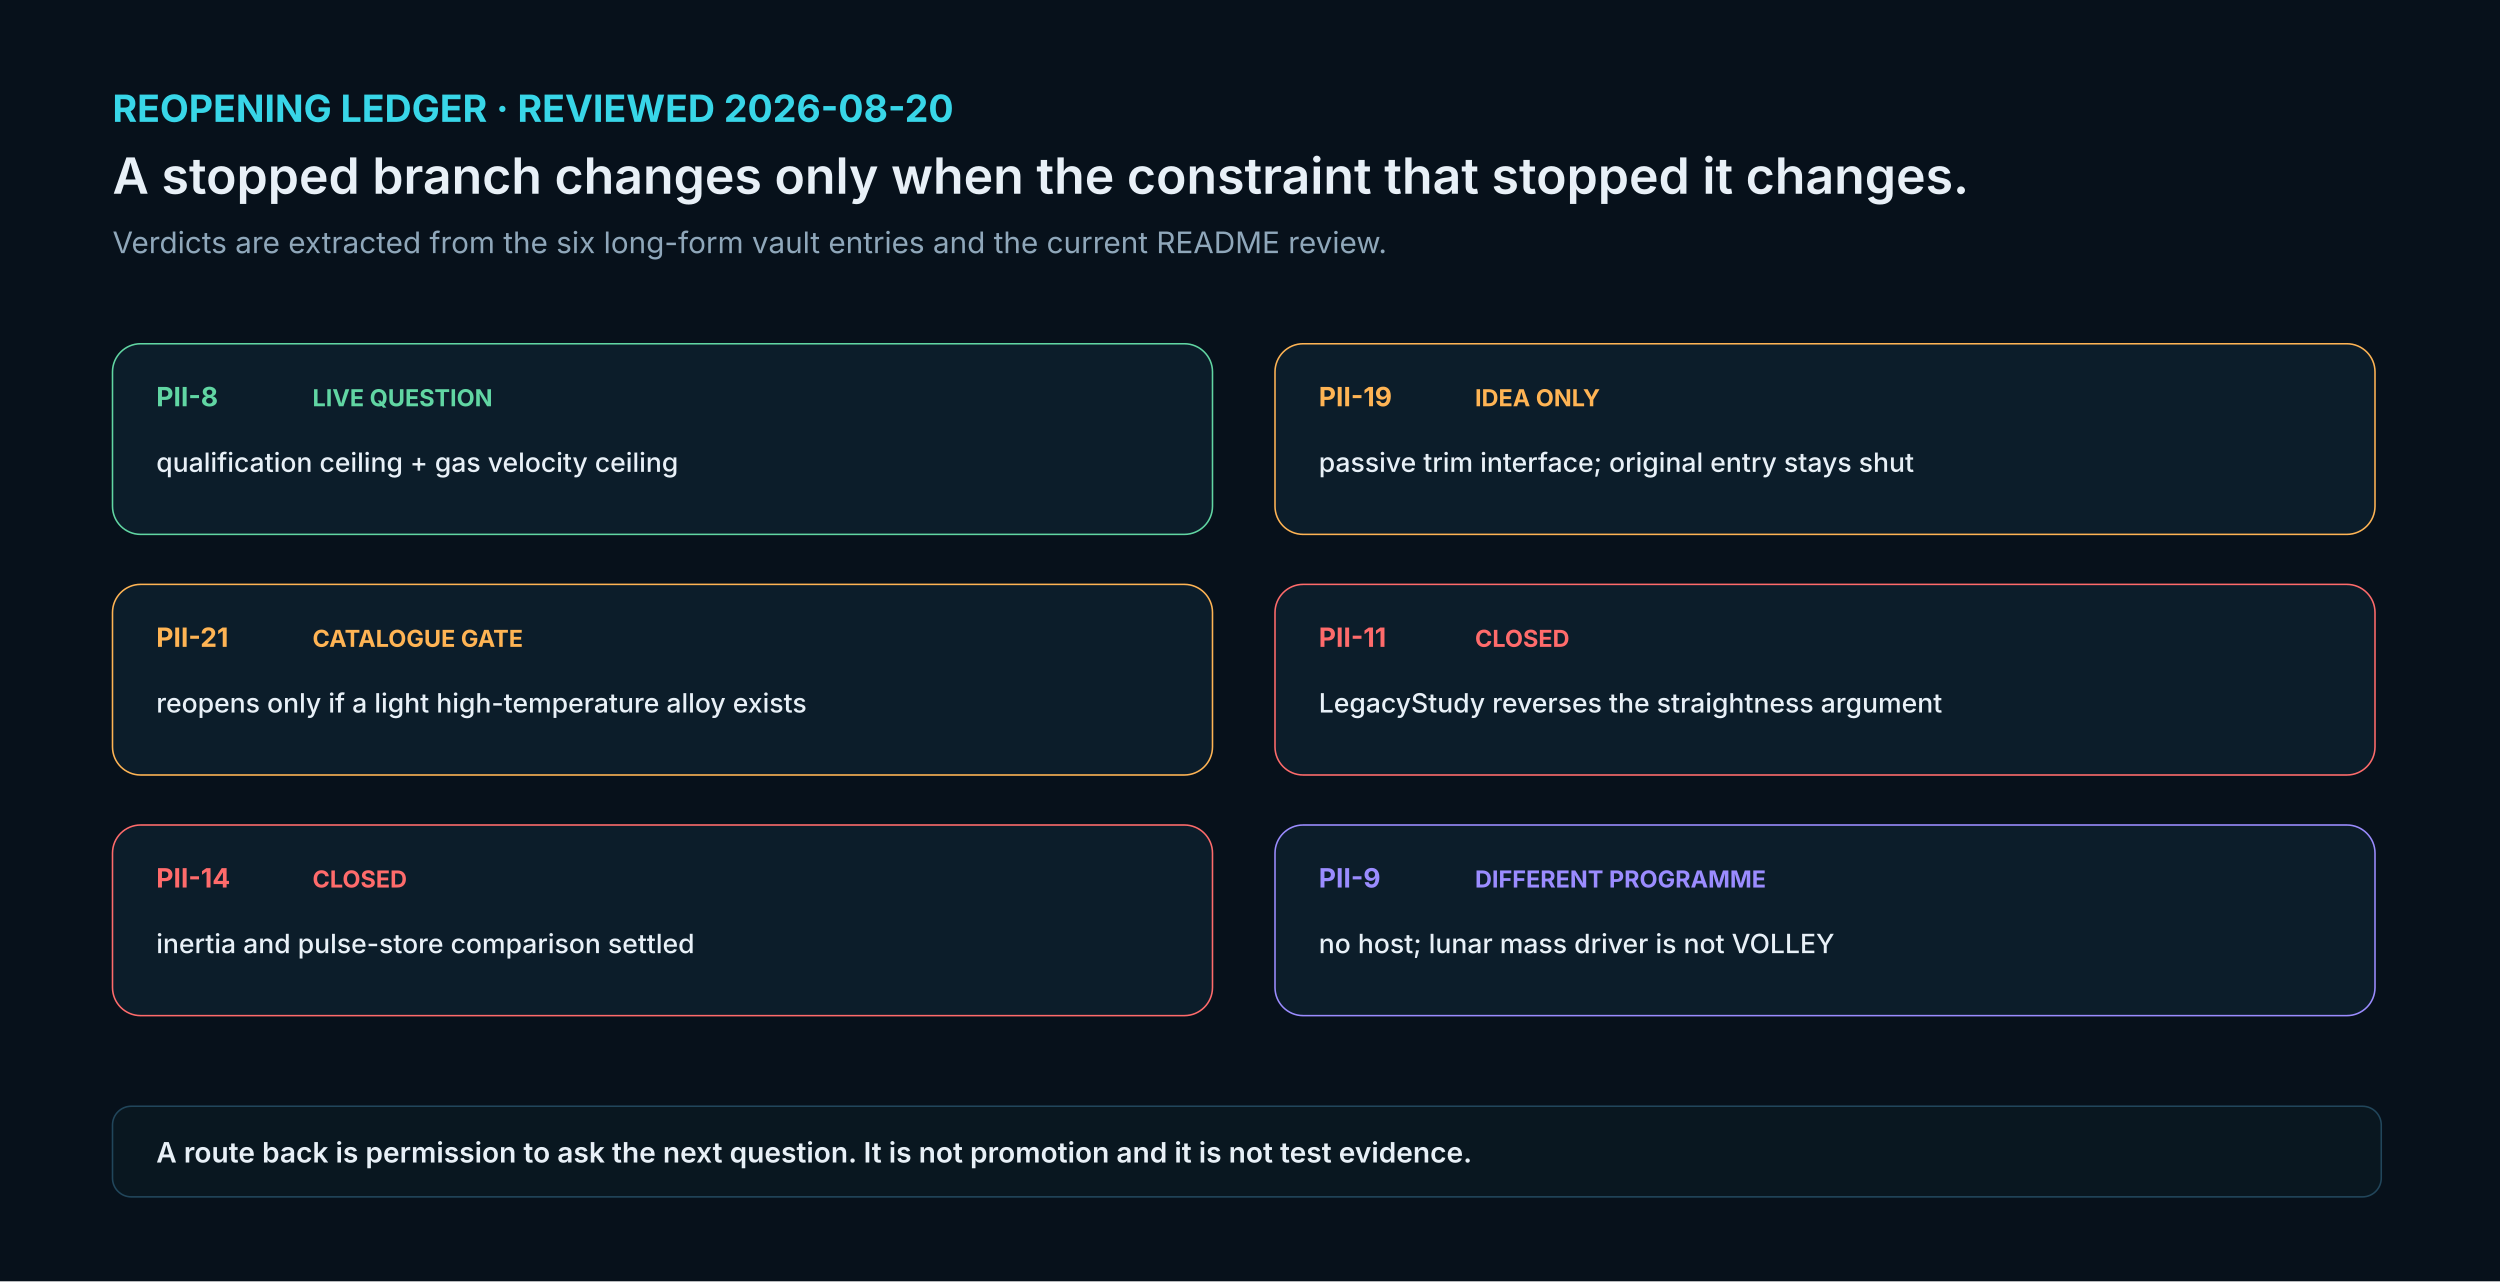
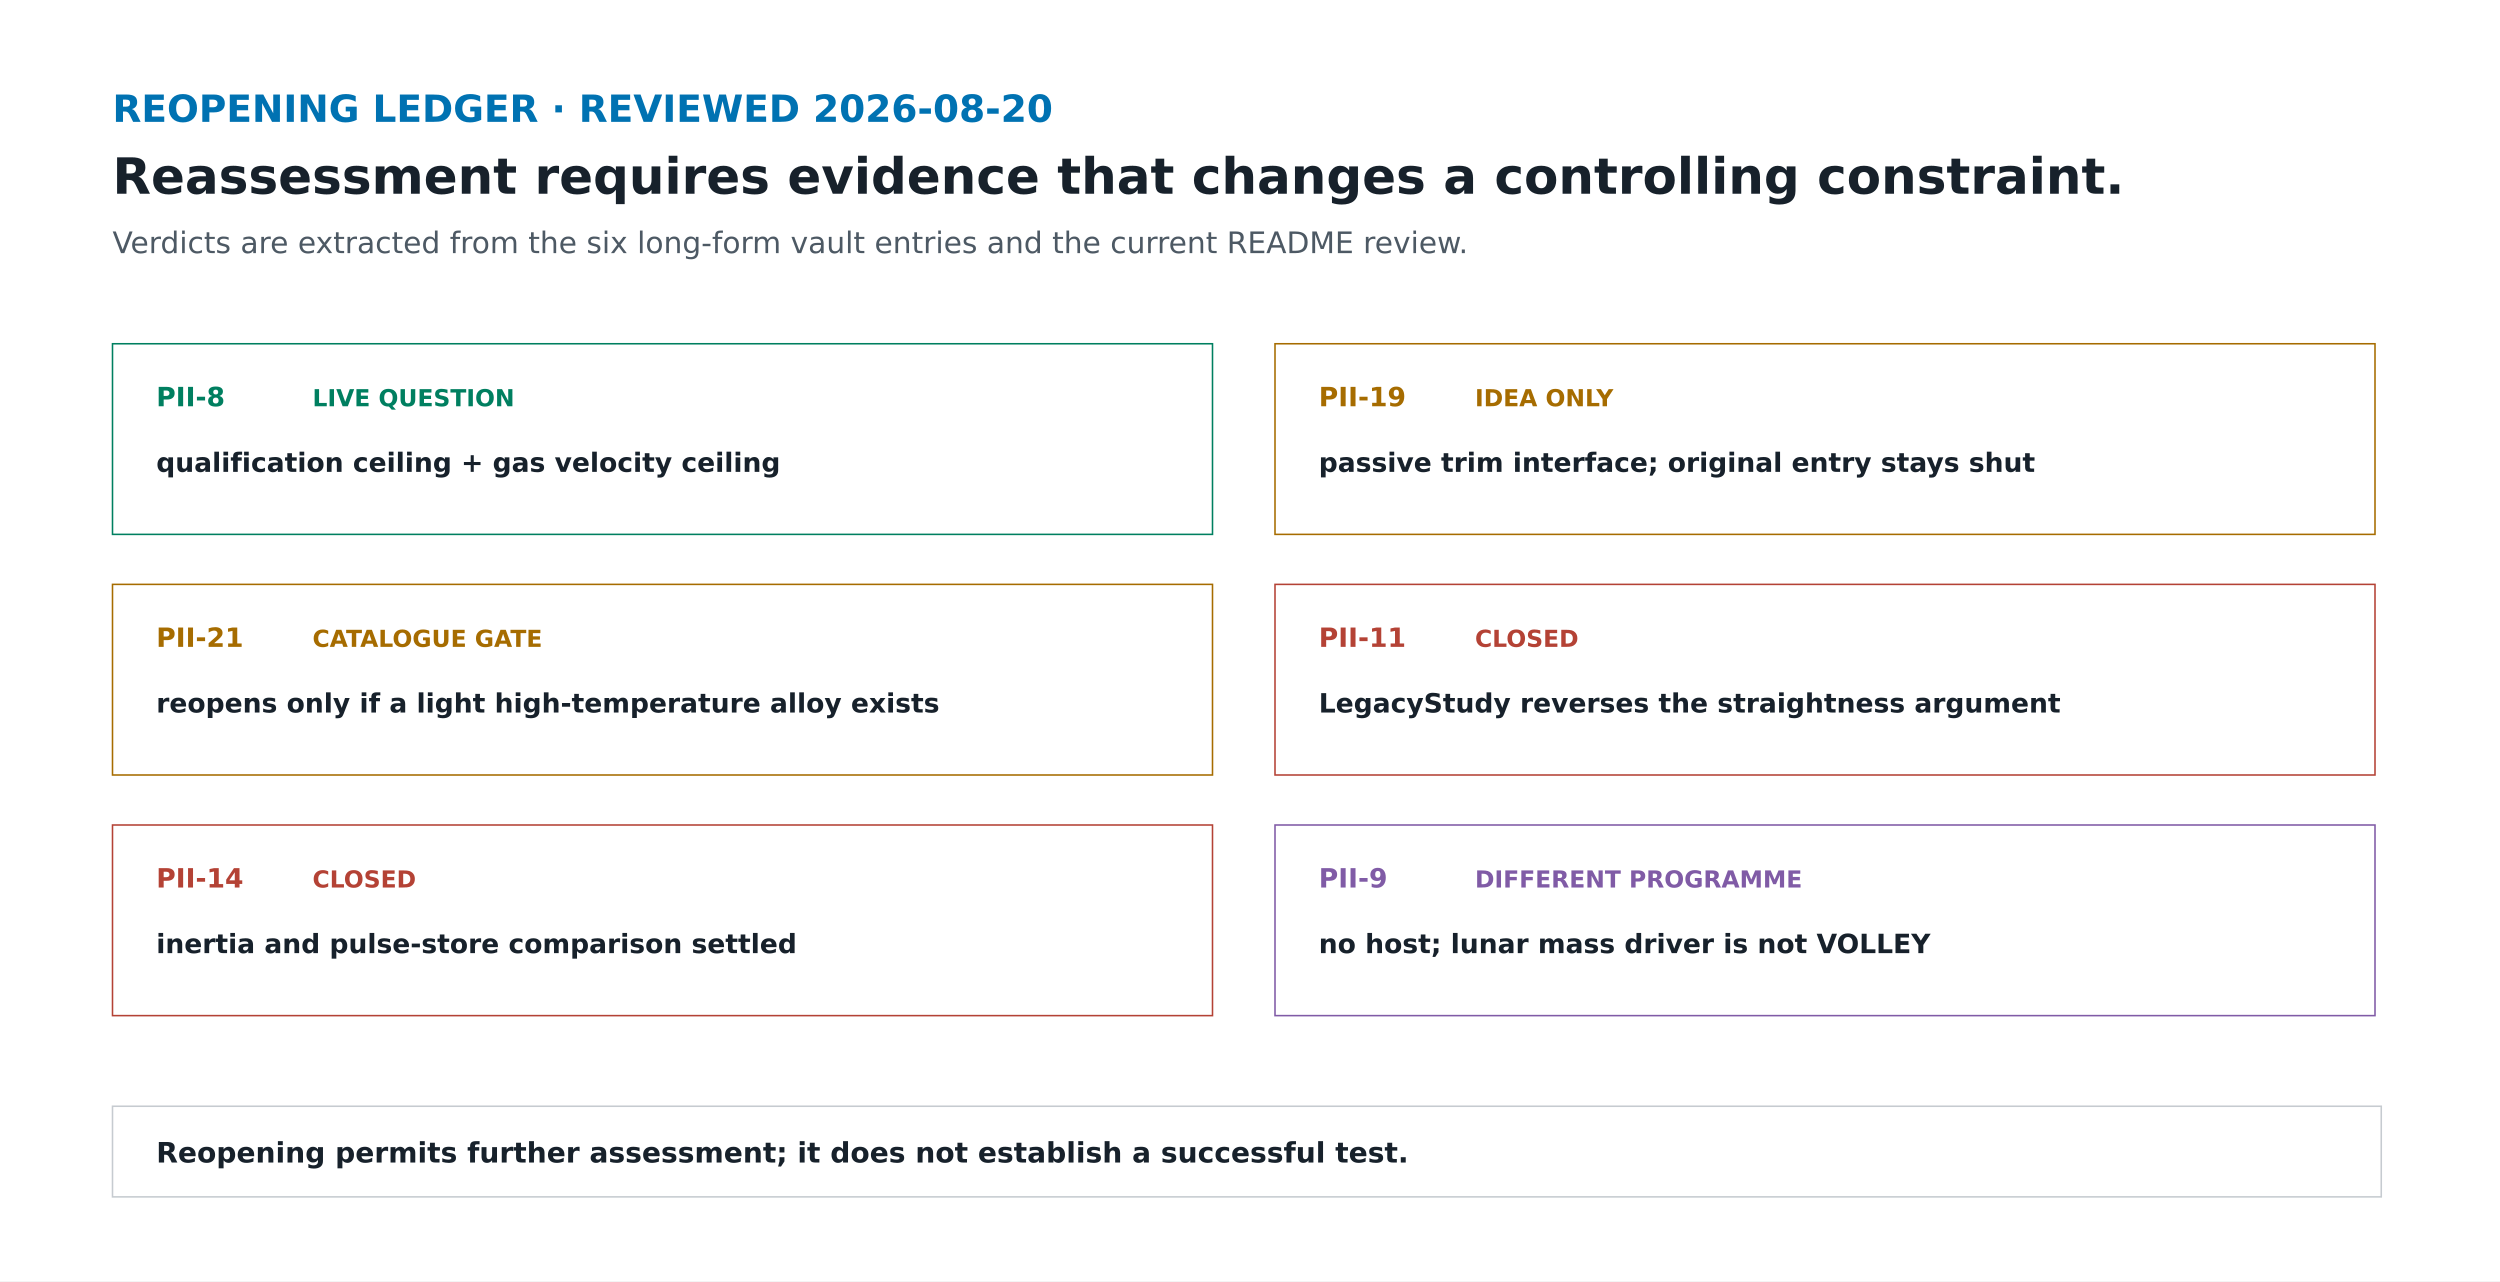
<svg xmlns="http://www.w3.org/2000/svg" width="1600" height="820" viewBox="0 0 1600 820">
-   <rect width="1600" height="820" fill="#07111b" />
-   <text x="72" y="78" fill="#38d6e8" font-family="Inter,Segoe UI,sans-serif" font-size="24" font-weight="700" text-anchor="start">REOPENING LEDGER · REVIEWED 2026-08-20</text>
-   <text x="72" y="124" fill="#e8f0f7" font-family="Inter,Segoe UI,sans-serif" font-size="32" font-weight="600" text-anchor="start">A stopped branch changes only when the constraint that stopped it changes.</text>
-   <text x="72" y="162" fill="#8fa7ba" font-family="Inter,Segoe UI,sans-serif" font-size="19" font-weight="400" text-anchor="start">Verdicts are extracted from the six long-form vault entries and the current README review.</text>
-   <rect x="72" y="220" width="704" height="122" rx="18" fill="#0c1d2a" stroke="#61d6a3" />
-   <text x="100" y="260" fill="#61d6a3" font-family="Inter,Segoe UI,sans-serif" font-size="17" font-weight="750" text-anchor="start">PII-8</text>
-   <text x="200" y="260" fill="#61d6a3" font-family="Inter,Segoe UI,sans-serif" font-size="15" font-weight="700" text-anchor="start">LIVE QUESTION</text>
-   <text x="100" y="302" fill="#e8f0f7" font-family="Inter,Segoe UI,sans-serif" font-size="17" font-weight="550" text-anchor="start">qualification ceiling + gas velocity ceiling</text>
-   <rect x="816" y="220" width="704" height="122" rx="18" fill="#0c1d2a" stroke="#ffb454" />
-   <text x="844" y="260" fill="#ffb454" font-family="Inter,Segoe UI,sans-serif" font-size="17" font-weight="750" text-anchor="start">PII-19</text>
-   <text x="944" y="260" fill="#ffb454" font-family="Inter,Segoe UI,sans-serif" font-size="15" font-weight="700" text-anchor="start">IDEA ONLY</text>
-   <text x="844" y="302" fill="#e8f0f7" font-family="Inter,Segoe UI,sans-serif" font-size="17" font-weight="550" text-anchor="start">passive trim interface; original entry stays shut</text>
-   <rect x="72" y="374" width="704" height="122" rx="18" fill="#0c1d2a" stroke="#ffb454" />
-   <text x="100" y="414" fill="#ffb454" font-family="Inter,Segoe UI,sans-serif" font-size="17" font-weight="750" text-anchor="start">PII-21</text>
-   <text x="200" y="414" fill="#ffb454" font-family="Inter,Segoe UI,sans-serif" font-size="15" font-weight="700" text-anchor="start">CATALOGUE GATE</text>
-   <text x="100" y="456" fill="#e8f0f7" font-family="Inter,Segoe UI,sans-serif" font-size="17" font-weight="550" text-anchor="start">reopens only if a light high-temperature alloy exists</text>
-   <rect x="816" y="374" width="704" height="122" rx="18" fill="#0c1d2a" stroke="#ff6b6b" />
-   <text x="844" y="414" fill="#ff6b6b" font-family="Inter,Segoe UI,sans-serif" font-size="17" font-weight="750" text-anchor="start">PII-11</text>
-   <text x="944" y="414" fill="#ff6b6b" font-family="Inter,Segoe UI,sans-serif" font-size="15" font-weight="700" text-anchor="start">CLOSED</text>
-   <text x="844" y="456" fill="#e8f0f7" font-family="Inter,Segoe UI,sans-serif" font-size="17" font-weight="550" text-anchor="start">LegacyStudy reverses the straightness argument</text>
-   <rect x="72" y="528" width="704" height="122" rx="18" fill="#0c1d2a" stroke="#ff6b6b" />
-   <text x="100" y="568" fill="#ff6b6b" font-family="Inter,Segoe UI,sans-serif" font-size="17" font-weight="750" text-anchor="start">PII-14</text>
-   <text x="200" y="568" fill="#ff6b6b" font-family="Inter,Segoe UI,sans-serif" font-size="15" font-weight="700" text-anchor="start">CLOSED</text>
-   <text x="100" y="610" fill="#e8f0f7" font-family="Inter,Segoe UI,sans-serif" font-size="17" font-weight="550" text-anchor="start">inertia and pulse-store comparison settled</text>
-   <rect x="816" y="528" width="704" height="122" rx="18" fill="#0c1d2a" stroke="#9b8cff" />
-   <text x="844" y="568" fill="#9b8cff" font-family="Inter,Segoe UI,sans-serif" font-size="17" font-weight="750" text-anchor="start">PII-9</text>
-   <text x="944" y="568" fill="#9b8cff" font-family="Inter,Segoe UI,sans-serif" font-size="15" font-weight="700" text-anchor="start">DIFFERENT PROGRAMME</text>
-   <text x="844" y="610" fill="#e8f0f7" font-family="Inter,Segoe UI,sans-serif" font-size="17" font-weight="550" text-anchor="start">no host; lunar mass driver is not VOLLEY</text>
-   <rect x="72" y="708" width="1452" height="58" rx="12" fill="#091720" stroke="#21465b" />
-   <text x="100" y="744" fill="#e8f0f7" font-family="Inter,Segoe UI,sans-serif" font-size="18" font-weight="600" text-anchor="start">A route back is permission to ask the next question. It is not promotion and it is not test evidence.</text>
+   <rect width="1600" height="820" fill="#ffffff" />
+   <text x="72" y="78" fill="#0072b2" font-family="DejaVu Sans,sans-serif" font-size="24" font-weight="700" text-anchor="start">REOPENING LEDGER · REVIEWED 2026-08-20</text>
+   <text x="72" y="124" fill="#17212b" font-family="DejaVu Sans,sans-serif" font-size="32" font-weight="600" text-anchor="start">Reassessment requires evidence that changes a controlling constraint.</text>
+   <text x="72" y="162" fill="#4d5964" font-family="DejaVu Sans,sans-serif" font-size="19" font-weight="400" text-anchor="start">Verdicts are extracted from the six long-form vault entries and the current README review.</text>
+   <rect x="72" y="220" width="704" height="122" rx="0" fill="#ffffff" stroke="#007f60" />
+   <text x="100" y="260" fill="#007f60" font-family="DejaVu Sans,sans-serif" font-size="17" font-weight="750" text-anchor="start">PII-8</text>
+   <text x="200" y="260" fill="#007f60" font-family="DejaVu Sans,sans-serif" font-size="15" font-weight="700" text-anchor="start">LIVE QUESTION</text>
+   <text x="100" y="302" fill="#17212b" font-family="DejaVu Sans,sans-serif" font-size="17" font-weight="550" text-anchor="start">qualification ceiling + gas velocity ceiling</text>
+   <rect x="816" y="220" width="704" height="122" rx="0" fill="#ffffff" stroke="#a66c00" />
+   <text x="844" y="260" fill="#a66c00" font-family="DejaVu Sans,sans-serif" font-size="17" font-weight="750" text-anchor="start">PII-19</text>
+   <text x="944" y="260" fill="#a66c00" font-family="DejaVu Sans,sans-serif" font-size="15" font-weight="700" text-anchor="start">IDEA ONLY</text>
+   <text x="844" y="302" fill="#17212b" font-family="DejaVu Sans,sans-serif" font-size="17" font-weight="550" text-anchor="start">passive trim interface; original entry stays shut</text>
+   <rect x="72" y="374" width="704" height="122" rx="0" fill="#ffffff" stroke="#a66c00" />
+   <text x="100" y="414" fill="#a66c00" font-family="DejaVu Sans,sans-serif" font-size="17" font-weight="750" text-anchor="start">PII-21</text>
+   <text x="200" y="414" fill="#a66c00" font-family="DejaVu Sans,sans-serif" font-size="15" font-weight="700" text-anchor="start">CATALOGUE GATE</text>
+   <text x="100" y="456" fill="#17212b" font-family="DejaVu Sans,sans-serif" font-size="17" font-weight="550" text-anchor="start">reopens only if a light high-temperature alloy exists</text>
+   <rect x="816" y="374" width="704" height="122" rx="0" fill="#ffffff" stroke="#b44235" />
+   <text x="844" y="414" fill="#b44235" font-family="DejaVu Sans,sans-serif" font-size="17" font-weight="750" text-anchor="start">PII-11</text>
+   <text x="944" y="414" fill="#b44235" font-family="DejaVu Sans,sans-serif" font-size="15" font-weight="700" text-anchor="start">CLOSED</text>
+   <text x="844" y="456" fill="#17212b" font-family="DejaVu Sans,sans-serif" font-size="17" font-weight="550" text-anchor="start">LegacyStudy reverses the straightness argument</text>
+   <rect x="72" y="528" width="704" height="122" rx="0" fill="#ffffff" stroke="#b44235" />
+   <text x="100" y="568" fill="#b44235" font-family="DejaVu Sans,sans-serif" font-size="17" font-weight="750" text-anchor="start">PII-14</text>
+   <text x="200" y="568" fill="#b44235" font-family="DejaVu Sans,sans-serif" font-size="15" font-weight="700" text-anchor="start">CLOSED</text>
+   <text x="100" y="610" fill="#17212b" font-family="DejaVu Sans,sans-serif" font-size="17" font-weight="550" text-anchor="start">inertia and pulse-store comparison settled</text>
+   <rect x="816" y="528" width="704" height="122" rx="0" fill="#ffffff" stroke="#805ba6" />
+   <text x="844" y="568" fill="#805ba6" font-family="DejaVu Sans,sans-serif" font-size="17" font-weight="750" text-anchor="start">PII-9</text>
+   <text x="944" y="568" fill="#805ba6" font-family="DejaVu Sans,sans-serif" font-size="15" font-weight="700" text-anchor="start">DIFFERENT PROGRAMME</text>
+   <text x="844" y="610" fill="#17212b" font-family="DejaVu Sans,sans-serif" font-size="17" font-weight="550" text-anchor="start">no host; lunar mass driver is not VOLLEY</text>
+   <rect x="72" y="708" width="1452" height="58" rx="0" fill="#ffffff" stroke="#c6cbd0" />
+   <text x="100" y="744" fill="#17212b" font-family="DejaVu Sans,sans-serif" font-size="18" font-weight="600" text-anchor="start">Reopening permits further assessment; it does not establish a successful test.</text>
</svg>
